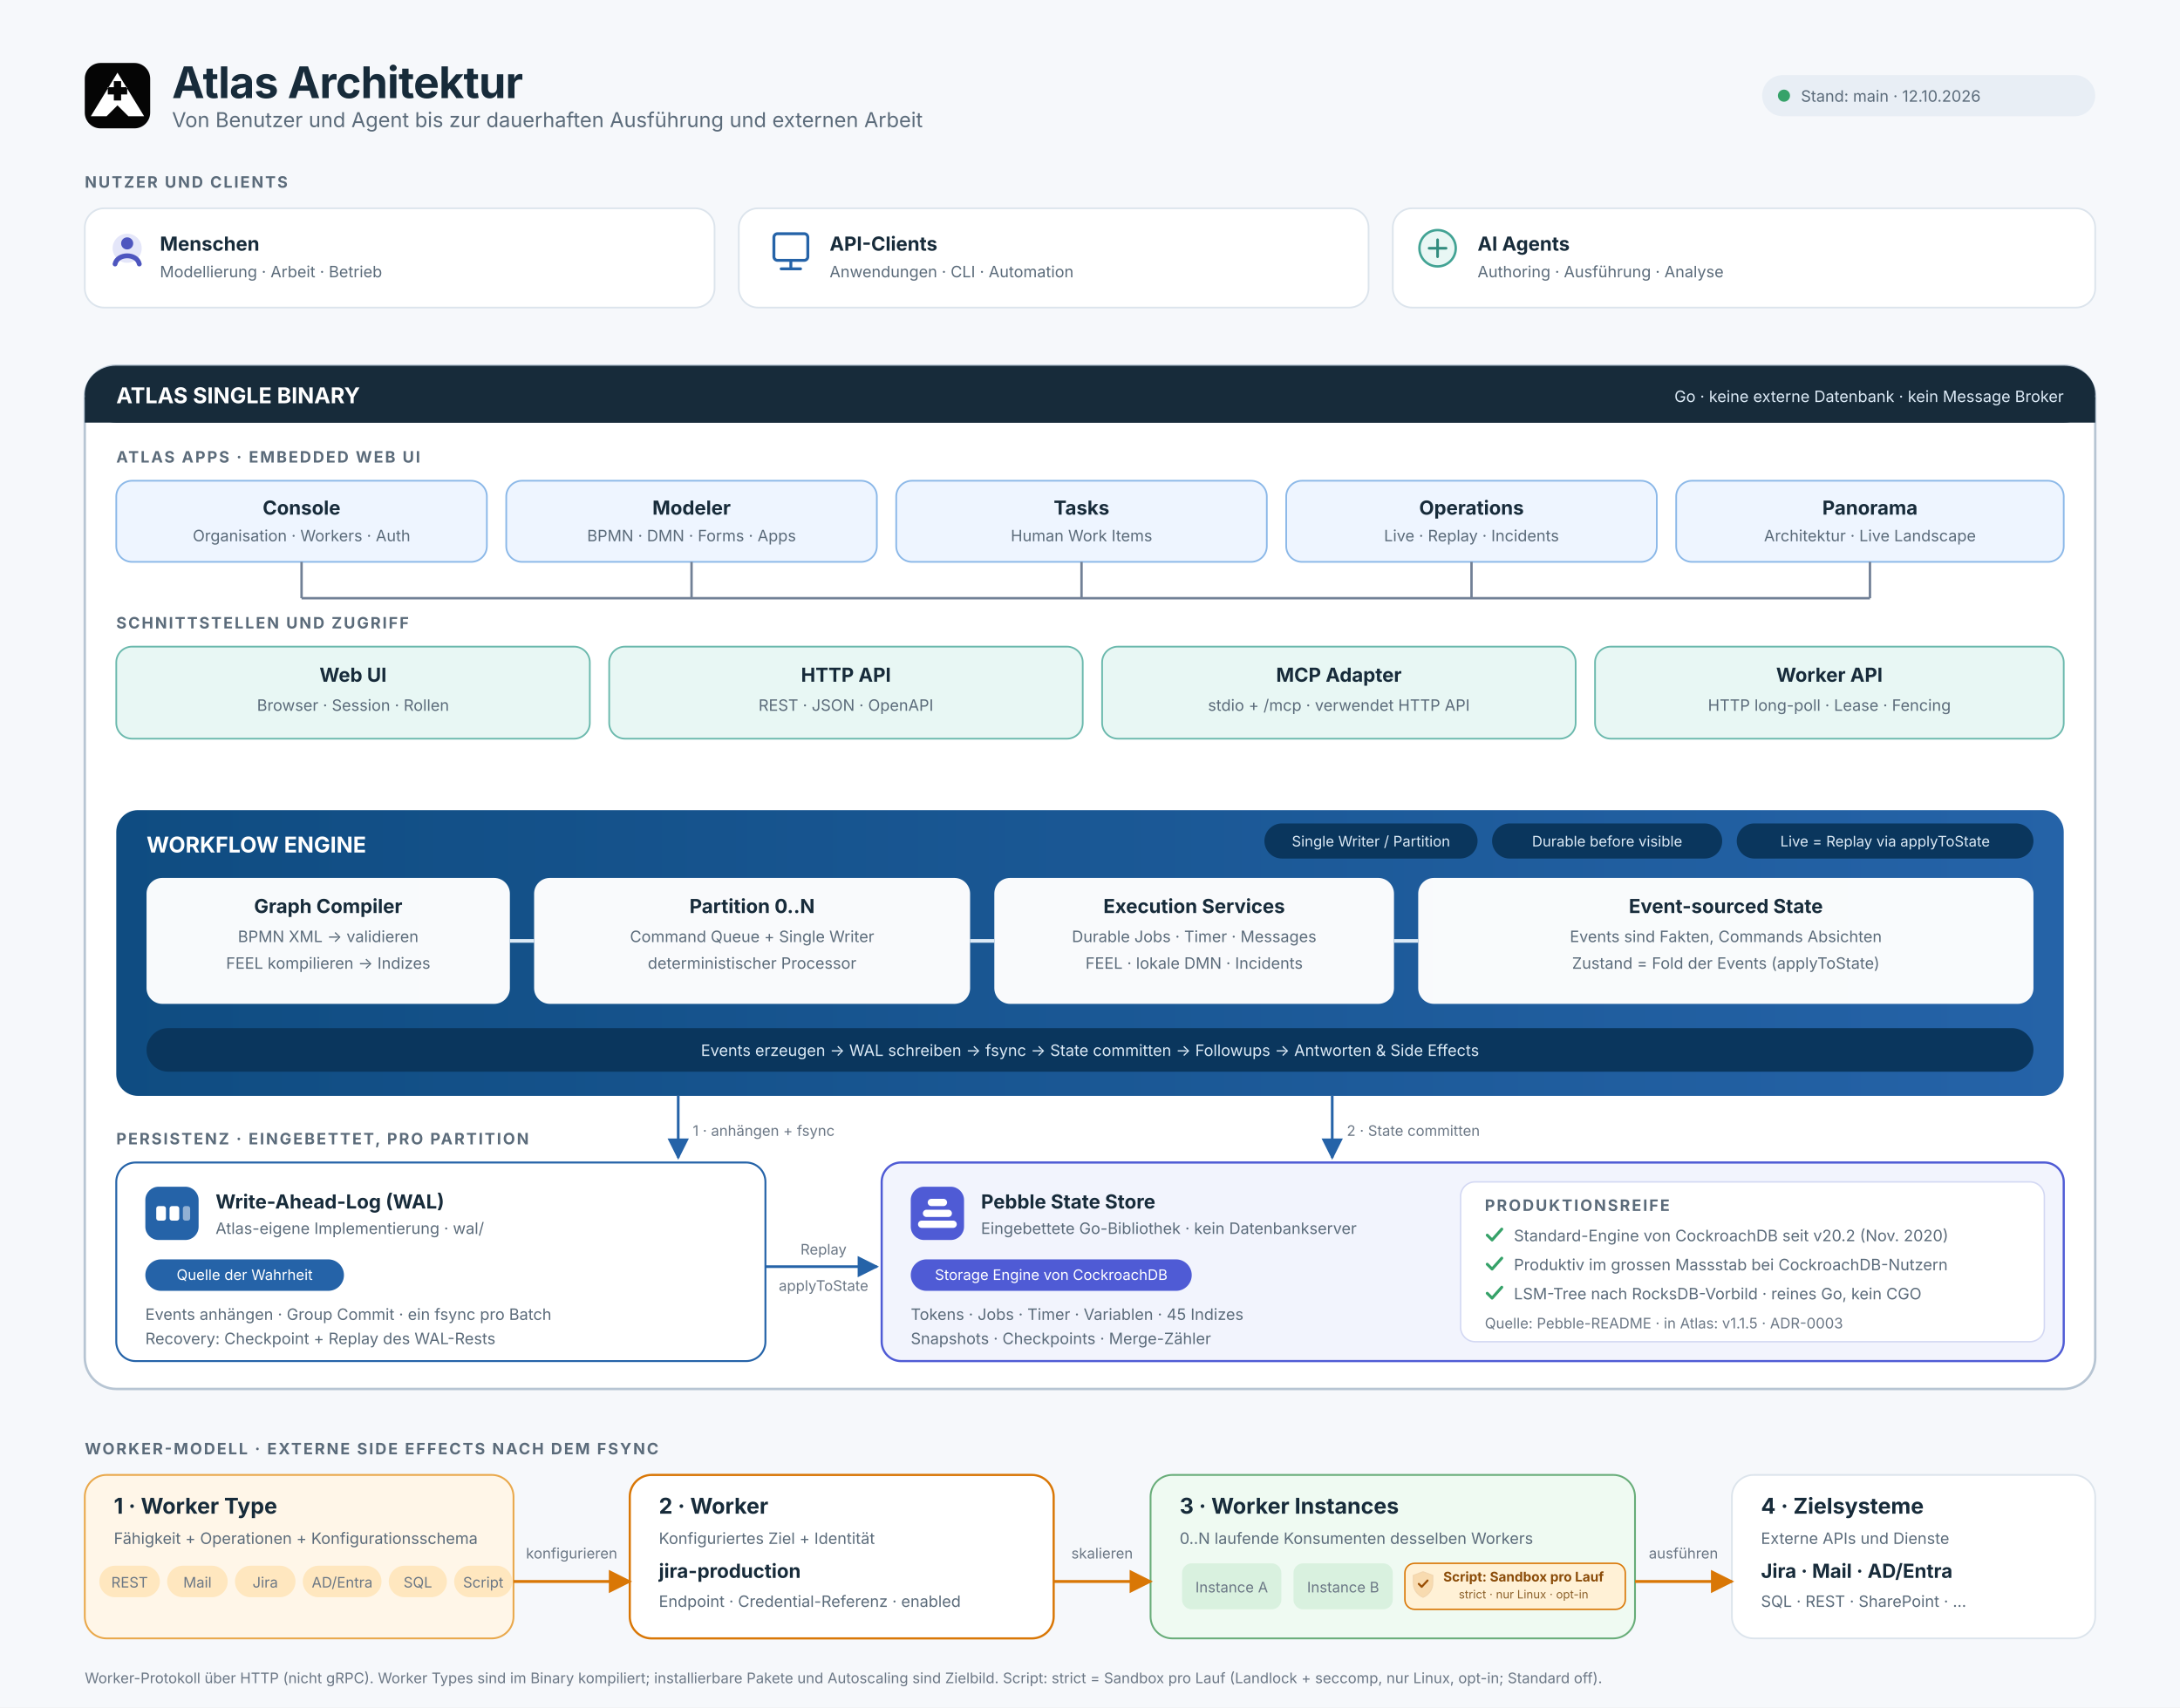
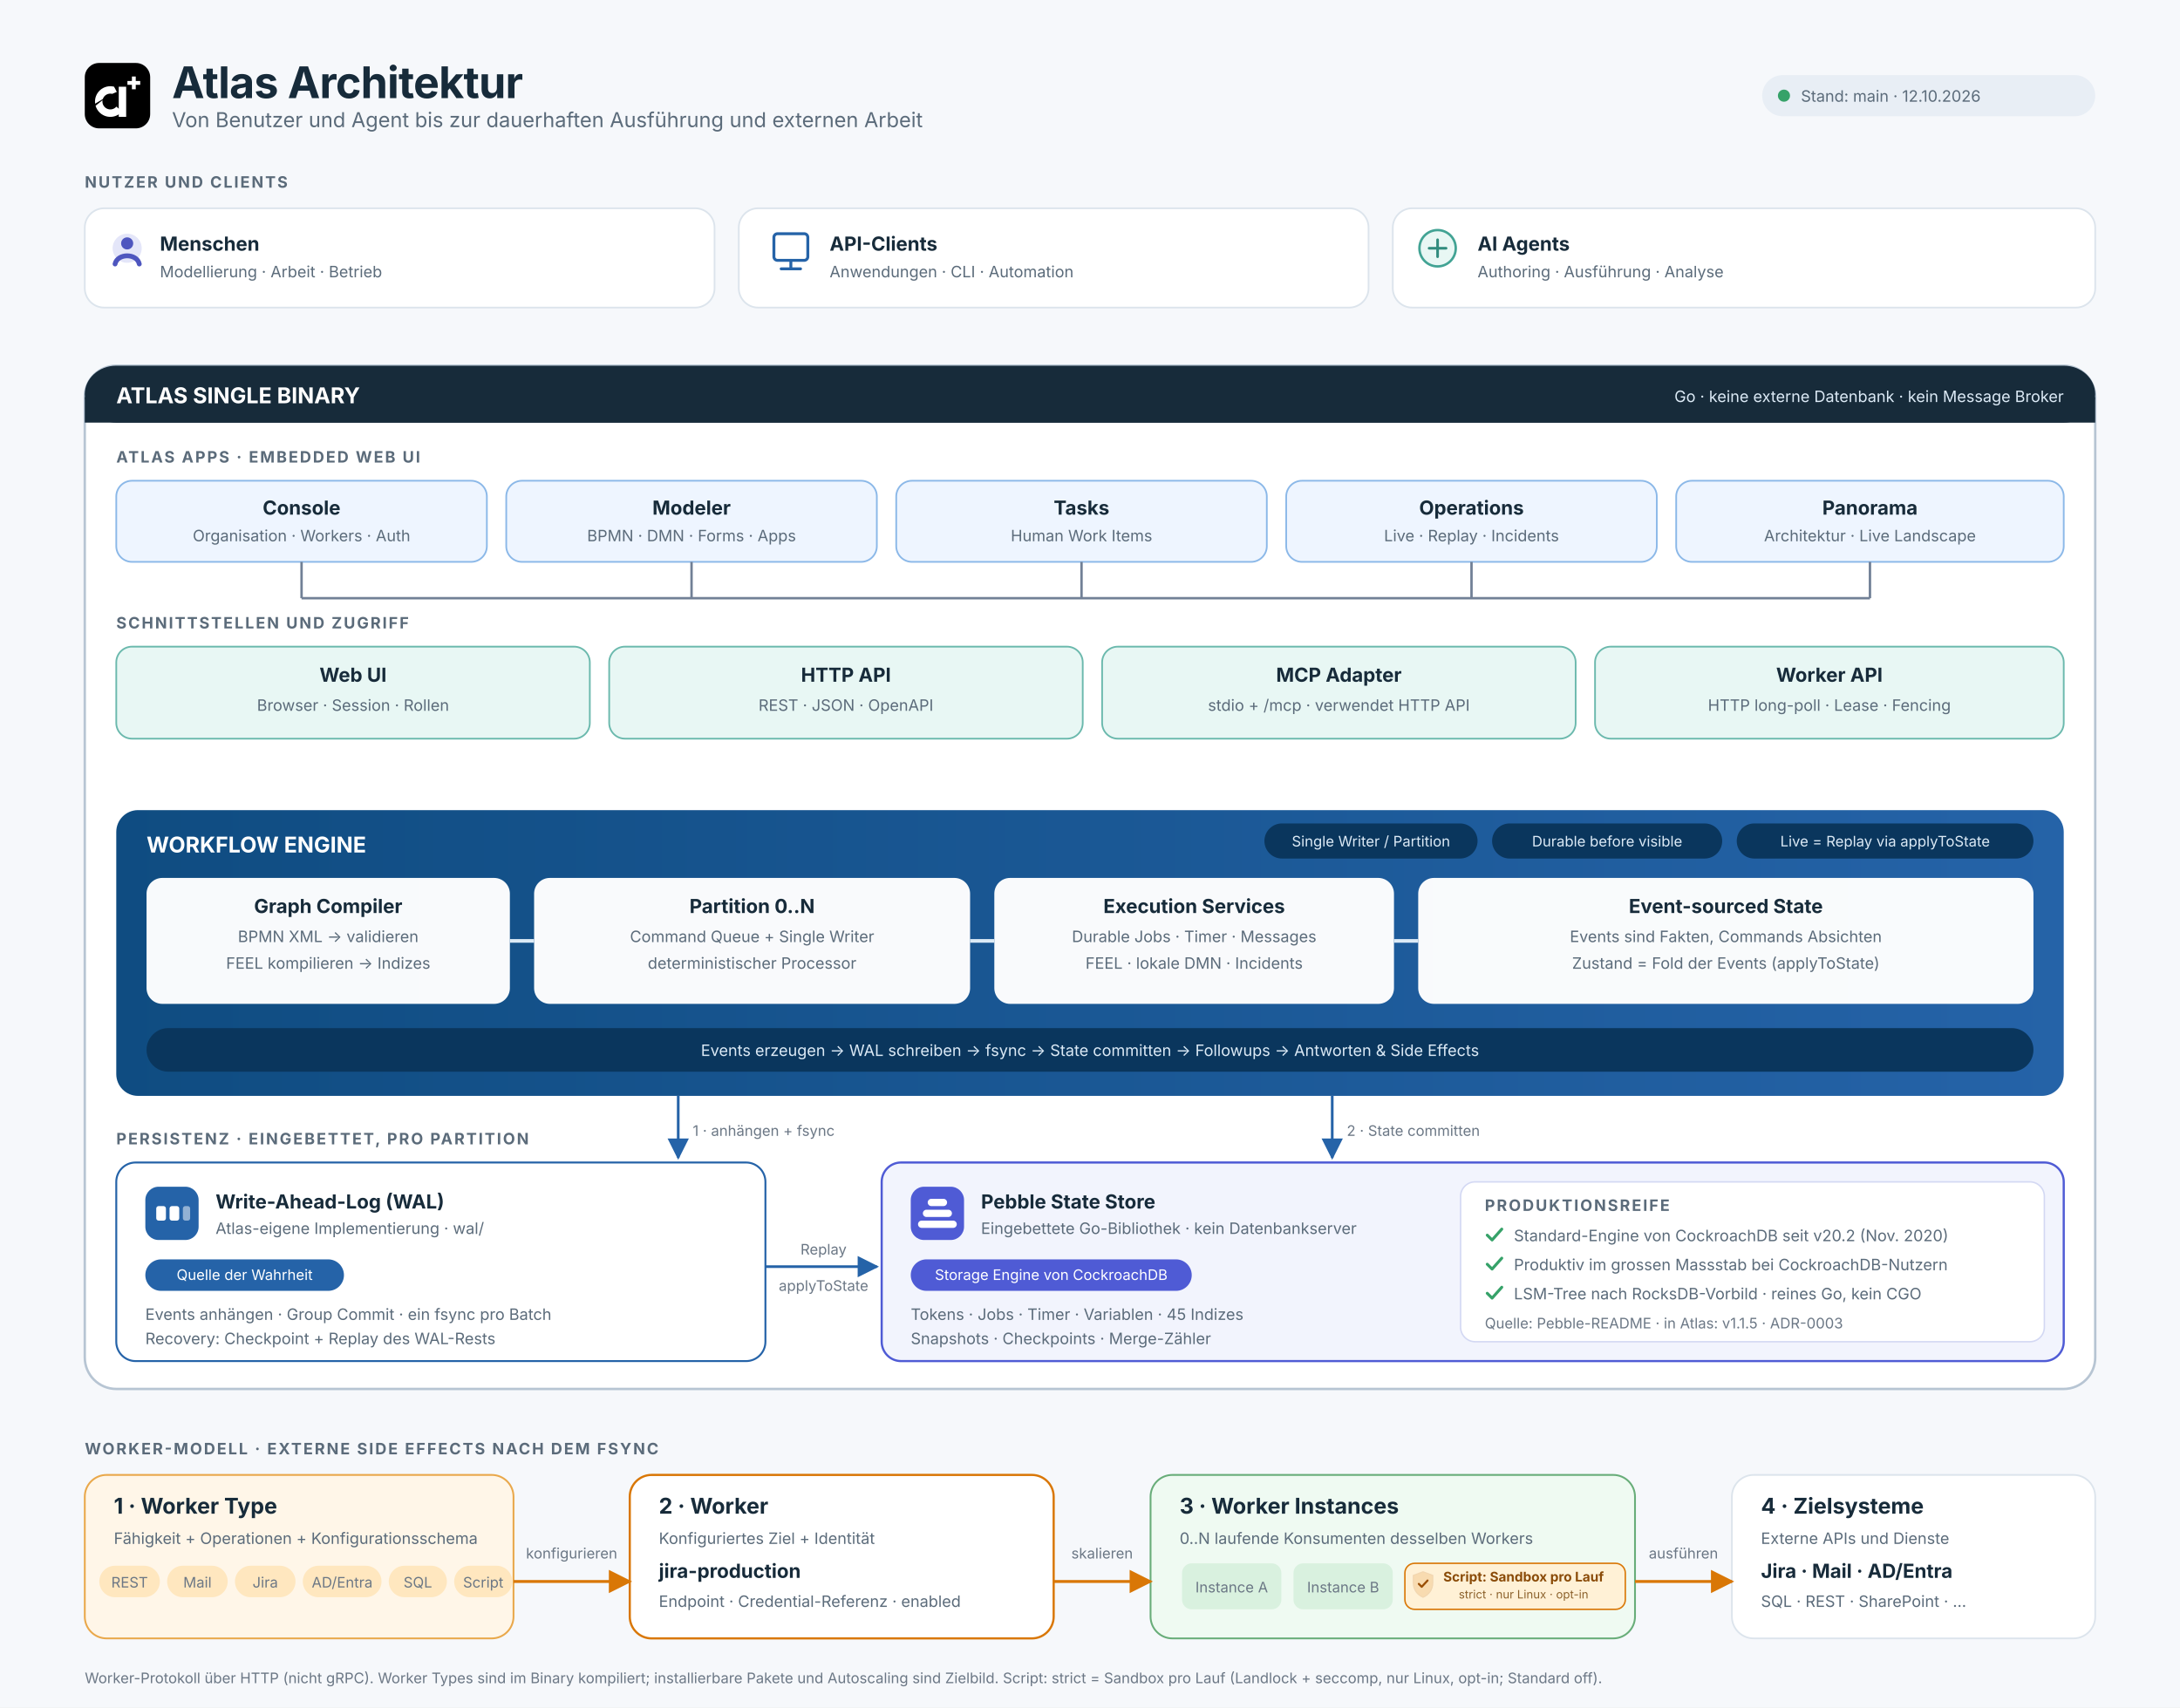
<svg xmlns="http://www.w3.org/2000/svg" width="1800" height="1410" viewBox="0 0 1800 1410" role="img" aria-labelledby="title desc">
  <defs>
    <marker id="arrowBlue" viewBox="0 0 10 10" refX="9" refY="5" markerWidth="8" markerHeight="8" orient="auto-start-reverse">
      <path d="M0 0L10 5L0 10Z" fill="#2563a8" />
    </marker>
    <marker id="arrowOrange" viewBox="0 0 10 10" refX="9" refY="5" markerWidth="8" markerHeight="8" orient="auto-start-reverse">
      <path d="M0 0L10 5L0 10Z" fill="#d97706" />
    </marker>
    <linearGradient id="engineBand" x1="0" x2="1">
      <stop offset="0" stop-color="#0f4c81" />
      <stop offset="1" stop-color="#2563a8" />
    </linearGradient>
    <style>
      text{font-family:Inter,"Segoe UI",system-ui,-apple-system,sans-serif;fill:#172b3a}
      .title{font-size:36px;font-weight:700;letter-spacing:-.5px}
      .subtitle{font-size:17px;fill:#5b6b7a}
      .eyebrow{font-size:13px;font-weight:700;letter-spacing:1.4px;fill:#5b6b7a}
      .section{font-size:18px;font-weight:700}
      .label{font-size:16px;font-weight:650}
      .small{font-size:13px;fill:#5b6b7a}
      .micro{font-size:12px;fill:#6b7785}
      .white{fill:#fff}
      .whiteMuted{fill:#dceaf6}
      .card{fill:#fff;stroke:#dce4ec;stroke-width:1.4}
      .app{fill:#eef5ff;stroke:#8bb8e8;stroke-width:1.4}
      .iface{fill:#e8f7f4;stroke:#6bb9ad;stroke-width:1.4}
      .workerType{fill:#fff6e8;stroke:#e9a84b;stroke-width:1.5}
      .worker{fill:#fff;stroke:#d97706;stroke-width:1.8}
      .instance{fill:#effaf2;stroke:#68ad79;stroke-width:1.5}
      .sandbox{fill:#fff1d6;stroke:#d97706;stroke-width:1.2}
      .sandboxLabel{font-size:11px;font-weight:700;fill:#8a4b08}
      .sandboxNote{font-size:9.5px;fill:#8a5f29}
      .line{fill:none;stroke:#718096;stroke-width:2}
      .orangeLine{fill:none;stroke:#d97706;stroke-width:2.4}
      .blueLine{fill:none;stroke:#2563a8;stroke-width:2.2}
      .wal{fill:#fff;stroke:#2563a8;stroke-width:1.6}
      .pebble{fill:#f2f4fd;stroke:#4f5bd5;stroke-width:1.8}
      .proof{fill:#fff;stroke:#d3d8f3;stroke-width:1.2}
      .check{fill:none;stroke:#36a269;stroke-width:2.4;stroke-linecap:round;stroke-linejoin:round}
    </style>
  </defs>
  <rect width="1800" height="1410" fill="#f6f8fb" />
  <g transform="translate(70 52)">
-     <rect width="54" height="54" rx="13" fill="#050505" />
-     <path fill="#fff" fill-rule="evenodd" d="M27 8 49 44H5ZM27 35l9 9H18Zm-3-20h6v5h5v6h-5v5h-6v-5h-5v-6h5Z" />
+     <svg width="54" height="54" viewBox="0 0 256 256" aria-hidden="true">
+       <rect width="256" height="256" rx="56" fill="#000" />
+       <path fill="#fff" d="M146 189.6A60 60 0 0 1 42.3 167.5L69.5 145.6A31 31 0 0 0 123.7 170.9Z" />
+       <path fill="#fff" d="M40.6 159.4A60 60 0 0 1 114.5 92.8L125.4 113.3L107.5 120.9A31 31 0 0 0 70.5 141.4Z" />
+       <path fill="#fff" d="M133 93H162V211H133Z" />
+       <path fill="#fff" d="M184.5 53H199.5V70.5H217V85.5H199.5V103H184.5V85.5H167V70.5H184.5Z" />
+     </svg>
    <text x="72" y="29" class="title">Atlas Architektur</text>
    <text x="72" y="53" class="subtitle">Von Benutzer und Agent bis zur dauerhaften Ausführung und externen Arbeit</text>
  </g>
  <g transform="translate(1455 62)">
    <rect width="275" height="34" rx="17" fill="#e8eef5" />
    <circle cx="18" cy="17" r="5" fill="#36a269" />
    <text x="32" y="22" class="small">Stand: main · 12.10.2026</text>
  </g>
  <text x="70" y="155" class="eyebrow">NUTZER UND CLIENTS</text>
  <g>
    <rect x="70" y="172" width="520" height="82" rx="16" class="card" />
    <circle cx="105" cy="205" r="12" fill="#6a72db" opacity=".18" />
    <circle cx="105" cy="201" r="5" fill="#4e56bf" />
    <path d="M95 218c2-9 18-9 20 0" fill="none" stroke="#4e56bf" stroke-width="4" stroke-linecap="round" />
    <text x="132" y="207" class="label">Menschen</text>
    <text x="132" y="229" class="small">Modellierung · Arbeit · Betrieb</text>
    <rect x="610" y="172" width="520" height="82" rx="16" class="card" />
    <rect x="639" y="193" width="28" height="22" rx="3" fill="none" stroke="#2563a8" stroke-width="2.4" />
    <path d="M645 222h16m-8-7v7" stroke="#2563a8" stroke-width="2.4" stroke-linecap="round" />
    <text x="685" y="207" class="label">API-Clients</text>
    <text x="685" y="229" class="small">Anwendungen · CLI · Automation</text>
    <rect x="1150" y="172" width="580" height="82" rx="16" class="card" />
    <circle cx="1187" cy="205" r="15" fill="#e8f7f4" stroke="#42a394" stroke-width="2" />
    <path d="M1180 205h14m-7-7v14" stroke="#318c7e" stroke-width="2.2" stroke-linecap="round" />
    <text x="1220" y="207" class="label">AI Agents</text>
    <text x="1220" y="229" class="small">Authoring · Ausführung · Analyse</text>
  </g>
  <rect x="70" y="302" width="1660" height="845" rx="26" fill="#fff" stroke="#b7c5d3" stroke-width="2" />
  <rect x="70" y="302" width="1660" height="47" rx="26" fill="#172b3a" />
  <rect x="70" y="328" width="1660" height="21" fill="#172b3a" />
  <text x="96" y="333" class="section white">ATLAS SINGLE BINARY</text>
  <text x="1704" y="332" text-anchor="end" class="small whiteMuted">Go · keine externe Datenbank · kein Message Broker</text>
  <text x="96" y="382" class="eyebrow">ATLAS APPS · EMBEDDED WEB UI</text>
  <g>
    <rect x="96" y="397" width="306" height="67" rx="13" class="app" />
    <text x="249" y="425" text-anchor="middle" class="label">Console</text>
    <text x="249" y="447" text-anchor="middle" class="small">Organisation · Workers · Auth</text>
    <rect x="418" y="397" width="306" height="67" rx="13" class="app" />
    <text x="571" y="425" text-anchor="middle" class="label">Modeler</text>
    <text x="571" y="447" text-anchor="middle" class="small">BPMN · DMN · Forms · Apps</text>
    <rect x="740" y="397" width="306" height="67" rx="13" class="app" />
    <text x="893" y="425" text-anchor="middle" class="label">Tasks</text>
    <text x="893" y="447" text-anchor="middle" class="small">Human Work Items</text>
    <rect x="1062" y="397" width="306" height="67" rx="13" class="app" />
    <text x="1215" y="425" text-anchor="middle" class="label">Operations</text>
    <text x="1215" y="447" text-anchor="middle" class="small">Live · Replay · Incidents</text>
    <rect x="1384" y="397" width="320" height="67" rx="13" class="app" />
    <text x="1544" y="425" text-anchor="middle" class="label">Panorama</text>
    <text x="1544" y="447" text-anchor="middle" class="small">Architektur · Live Landscape</text>
  </g>
  <path d="M249 464V494M571 464V494M893 464V494M1215 464V494M1544 464V494" class="line" />
  <path d="M249 494H1544" class="line" />
  <text x="96" y="519" class="eyebrow">SCHNITTSTELLEN UND ZUGRIFF</text>
  <g>
    <rect x="96" y="534" width="391" height="76" rx="13" class="iface" />
    <text x="291.5" y="563" text-anchor="middle" class="label">Web UI</text>
    <text x="291.5" y="587" text-anchor="middle" class="small">Browser · Session · Rollen</text>
    <rect x="503" y="534" width="391" height="76" rx="13" class="iface" />
    <text x="698.5" y="563" text-anchor="middle" class="label">HTTP API</text>
    <text x="698.5" y="587" text-anchor="middle" class="small">REST · JSON · OpenAPI</text>
    <rect x="910" y="534" width="391" height="76" rx="13" class="iface" />
    <text x="1105.5" y="563" text-anchor="middle" class="label">MCP Adapter</text>
    <text x="1105.5" y="587" text-anchor="middle" class="small">stdio + /mcp · verwendet HTTP API</text>
    <rect x="1317" y="534" width="387" height="76" rx="13" class="iface" />
    <text x="1510.5" y="563" text-anchor="middle" class="label">Worker API</text>
    <text x="1510.5" y="587" text-anchor="middle" class="small">HTTP long-poll · Lease · Fencing</text>
  </g>
  <rect x="96" y="669" width="1608" height="236" rx="18" fill="url(#engineBand)" />
  <text x="121" y="704" class="section white">WORKFLOW ENGINE</text>
  <g>
    <rect x="1044" y="680" width="176" height="29" rx="14.5" fill="#0a365d" />
    <text x="1132" y="699" text-anchor="middle" class="micro whiteMuted">Single Writer / Partition</text>
    <rect x="1232" y="680" width="190" height="29" rx="14.5" fill="#0a365d" />
    <text x="1327" y="699" text-anchor="middle" class="micro whiteMuted">Durable before visible</text>
    <rect x="1434" y="680" width="245" height="29" rx="14.5" fill="#0a365d" />
    <text x="1556.5" y="699" text-anchor="middle" class="micro whiteMuted">Live = Replay via applyToState</text>
  </g>
  <g>
    <rect x="121" y="725" width="300" height="104" rx="13" fill="#fff" fill-opacity=".97" />
    <text x="271" y="754" text-anchor="middle" class="label">Graph Compiler</text>
    <text x="271" y="778" text-anchor="middle" class="small">BPMN XML → validieren</text>
    <text x="271" y="800" text-anchor="middle" class="small">FEEL kompilieren → Indizes</text>
    <rect x="441" y="725" width="360" height="104" rx="13" fill="#fff" fill-opacity=".97" />
    <text x="621" y="754" text-anchor="middle" class="label">Partition 0..N</text>
    <text x="621" y="778" text-anchor="middle" class="small">Command Queue + Single Writer</text>
    <text x="621" y="800" text-anchor="middle" class="small">deterministischer Processor</text>
    <rect x="821" y="725" width="330" height="104" rx="13" fill="#fff" fill-opacity=".97" />
    <text x="986" y="754" text-anchor="middle" class="label">Execution Services</text>
    <text x="986" y="778" text-anchor="middle" class="small">Durable Jobs · Timer · Messages</text>
    <text x="986" y="800" text-anchor="middle" class="small">FEEL · lokale DMN · Incidents</text>
    <rect x="1171" y="725" width="508" height="104" rx="13" fill="#fff" fill-opacity=".97" />
    <text x="1425" y="754" text-anchor="middle" class="label">Event-sourced State</text>
    <text x="1425" y="778" text-anchor="middle" class="small">Events sind Fakten, Commands Absichten</text>
    <text x="1425" y="800" text-anchor="middle" class="small">Zustand = Fold der Events (applyToState)</text>
  </g>
  <path d="M421 777H441M801 777H821M1151 777H1171" stroke="#dceaf6" stroke-width="3" />
  <rect x="121" y="849" width="1558" height="36" rx="18" fill="#0a365d" />
  <text x="900" y="872" text-anchor="middle" class="small whiteMuted">Events erzeugen  →  WAL schreiben  →  fsync  →  State committen  →  Followups  →  Antworten &amp; Side Effects</text>
  <text x="96" y="945" class="eyebrow">PERSISTENZ · EINGEBETTET, PRO PARTITION</text>
  <path d="M560 905V956" class="blueLine" marker-end="url(#arrowBlue)" />
  <text x="572" y="938" class="micro">1 · anhängen + fsync</text>
  <path d="M1100 905V956" class="blueLine" marker-end="url(#arrowBlue)" />
  <text x="1112" y="938" class="micro">2 · State committen</text>
  <g>
    <rect x="96" y="960" width="536" height="164" rx="16" class="wal" />
    <rect x="120" y="980" width="44" height="44" rx="11" fill="#2563a8" />
    <rect x="129" y="996" width="8" height="12" rx="2" fill="#fff" />
    <rect x="140" y="996" width="8" height="12" rx="2" fill="#fff" />
    <rect x="151" y="996" width="6" height="12" rx="2" fill="#fff" opacity=".5" />
    <text x="178" y="998" class="label">Write-Ahead-Log (WAL)</text>
    <text x="178" y="1019" class="small">Atlas-eigene Implementierung · wal/</text>
    <rect x="120" y="1040" width="164" height="26" rx="13" fill="#2563a8" />
    <text x="202" y="1057" text-anchor="middle" class="micro white">Quelle der Wahrheit</text>
    <text x="120" y="1090" class="small">Events anhängen · Group Commit · ein fsync pro Batch</text>
    <text x="120" y="1110" class="small">Recovery: Checkpoint + Replay des WAL-Rests</text>
  </g>
  <path d="M632 1046H724" class="blueLine" marker-end="url(#arrowBlue)" />
  <text x="680" y="1036" text-anchor="middle" class="micro">Replay</text>
  <text x="680" y="1066" text-anchor="middle" class="micro">applyToState</text>
  <g>
    <rect x="728" y="960" width="976" height="164" rx="16" class="pebble" />
    <rect x="752" y="980" width="44" height="44" rx="11" fill="#4f5bd5" />
    <rect x="766" y="990" width="16" height="6" rx="3" fill="#fff" />
    <rect x="762" y="999" width="24" height="6" rx="3" fill="#fff" />
    <rect x="758" y="1008" width="32" height="6" rx="3" fill="#fff" />
    <text x="810" y="998" class="label">Pebble State Store</text>
    <text x="810" y="1019" class="small">Eingebettete Go-Bibliothek · kein Datenbankserver</text>
    <rect x="752" y="1040" width="232" height="26" rx="13" fill="#4f5bd5" />
    <text x="868" y="1057" text-anchor="middle" class="micro white">Storage Engine von CockroachDB</text>
    <text x="752" y="1090" class="small">Tokens · Jobs · Timer · Variablen · 45 Indizes</text>
    <text x="752" y="1110" class="small">Snapshots · Checkpoints · Merge-Zähler</text>
    <rect x="1206" y="976" width="482" height="132" rx="12" class="proof" />
    <text x="1226" y="1000" class="eyebrow">PRODUKTIONSREIFE</text>
    <path d="M1228 1020l4 4 8-9" class="check" />
    <text x="1250" y="1025" class="small">Standard-Engine von CockroachDB seit v20.2 (Nov. 2020)</text>
    <path d="M1228 1044l4 4 8-9" class="check" />
    <text x="1250" y="1049" class="small">Produktiv im grossen Massstab bei CockroachDB-Nutzern</text>
    <path d="M1228 1068l4 4 8-9" class="check" />
    <text x="1250" y="1073" class="small">LSM-Tree nach RocksDB-Vorbild · reines Go, kein CGO</text>
    <text x="1226" y="1097" class="micro">Quelle: Pebble-README · in Atlas: v1.1.5 · ADR-0003</text>
  </g>
  <g transform="translate(0 210)">
    <text x="70" y="991" class="eyebrow">WORKER-MODELL · EXTERNE SIDE EFFECTS NACH DEM FSYNC</text>
    <g>
      <rect x="70" y="1008" width="354" height="135" rx="18" class="workerType" />
      <text x="94" y="1040" class="section">1 · Worker Type</text>
      <text x="94" y="1065" class="small">Fähigkeit + Operationen + Konfigurationsschema</text>
      <g transform="translate(82 1083)">
        <rect width="50" height="26" rx="13" fill="#ffe7bf" />
        <text x="25" y="18" text-anchor="middle" class="micro">REST</text>
        <rect x="56" width="50" height="26" rx="13" fill="#ffe7bf" />
        <text x="81" y="18" text-anchor="middle" class="micro">Mail</text>
        <rect x="112" width="50" height="26" rx="13" fill="#ffe7bf" />
        <text x="137" y="18" text-anchor="middle" class="micro">Jira</text>
        <rect x="168" width="65" height="26" rx="13" fill="#ffe7bf" />
        <text x="200.5" y="18" text-anchor="middle" class="micro">AD/Entra</text>
        <rect x="239" width="48" height="26" rx="13" fill="#ffe7bf" />
        <text x="263" y="18" text-anchor="middle" class="micro">SQL</text>
        <rect x="293" width="48" height="26" rx="13" fill="#ffe7bf" />
        <text x="317" y="18" text-anchor="middle" class="micro">Script</text>
      </g>
      <rect x="520" y="1008" width="350" height="135" rx="18" class="worker" />
      <text x="544" y="1040" class="section">2 · Worker</text>
      <text x="544" y="1065" class="small">Konfiguriertes Ziel + Identität</text>
      <text x="544" y="1093" class="label">jira-production</text>
      <text x="544" y="1117" class="small">Endpoint · Credential-Referenz · enabled</text>
      <rect x="950" y="1008" width="400" height="135" rx="18" class="instance" />
      <text x="974" y="1040" class="section">3 · Worker Instances</text>
      <text x="974" y="1065" class="small">0..N laufende Konsumenten desselben Workers</text>
      <g transform="translate(976 1081)">
        <rect width="82" height="38" rx="8" fill="#d9f1df" />
        <text x="41" y="24" text-anchor="middle" class="micro">Instance A</text>
        <rect x="92" width="82" height="38" rx="8" fill="#d9f1df" />
        <text x="133" y="24" text-anchor="middle" class="micro">Instance B</text>
        <rect x="184" width="182" height="38" rx="8" class="sandbox" />
        <path d="M199 7l8 3v6c0 6-3.4 10-8 12-4.6-2-8-6-8-12v-6z" fill="#d97706" opacity=".18" stroke="#b85f05" stroke-width="1" />
        <path d="m195.5 17 2.4 2.4 4.8-5.2" fill="none" stroke="#9a4f05" stroke-width="1.7" stroke-linecap="round" stroke-linejoin="round" />
        <text x="282" y="15" text-anchor="middle" class="sandboxLabel">Script: Sandbox pro Lauf</text>
        <text x="282" y="29" text-anchor="middle" class="sandboxNote">strict · nur Linux · opt-in</text>
      </g>
      <rect x="1430" y="1008" width="300" height="135" rx="18" class="card" stroke="#d97706" stroke-width="1.5" />
      <text x="1454" y="1040" class="section">4 · Zielsysteme</text>
      <text x="1454" y="1065" class="small">Externe APIs und Dienste</text>
      <text x="1454" y="1093" class="label">Jira · Mail · AD/Entra</text>
      <text x="1454" y="1117" class="small">SQL · REST · SharePoint · …</text>
    </g>
    <path d="M424 1096H520" class="orangeLine" marker-end="url(#arrowOrange)" />
    <text x="472" y="1077" text-anchor="middle" class="micro">konfigurieren</text>
    <path d="M870 1096H950" class="orangeLine" marker-end="url(#arrowOrange)" />
    <text x="910" y="1077" text-anchor="middle" class="micro">skalieren</text>
    <path d="M1350 1096H1430" class="orangeLine" marker-end="url(#arrowOrange)" />
    <text x="1390" y="1077" text-anchor="middle" class="micro">ausführen</text>
    <text x="70" y="1180" class="micro">Worker-Protokoll über HTTP (nicht gRPC). Worker Types sind im Binary kompiliert; installierbare Pakete und Autoscaling sind Zielbild. Script: strict = Sandbox pro Lauf (Landlock + seccomp, nur Linux, opt-in; Standard off).</text>
  </g>
</svg>
